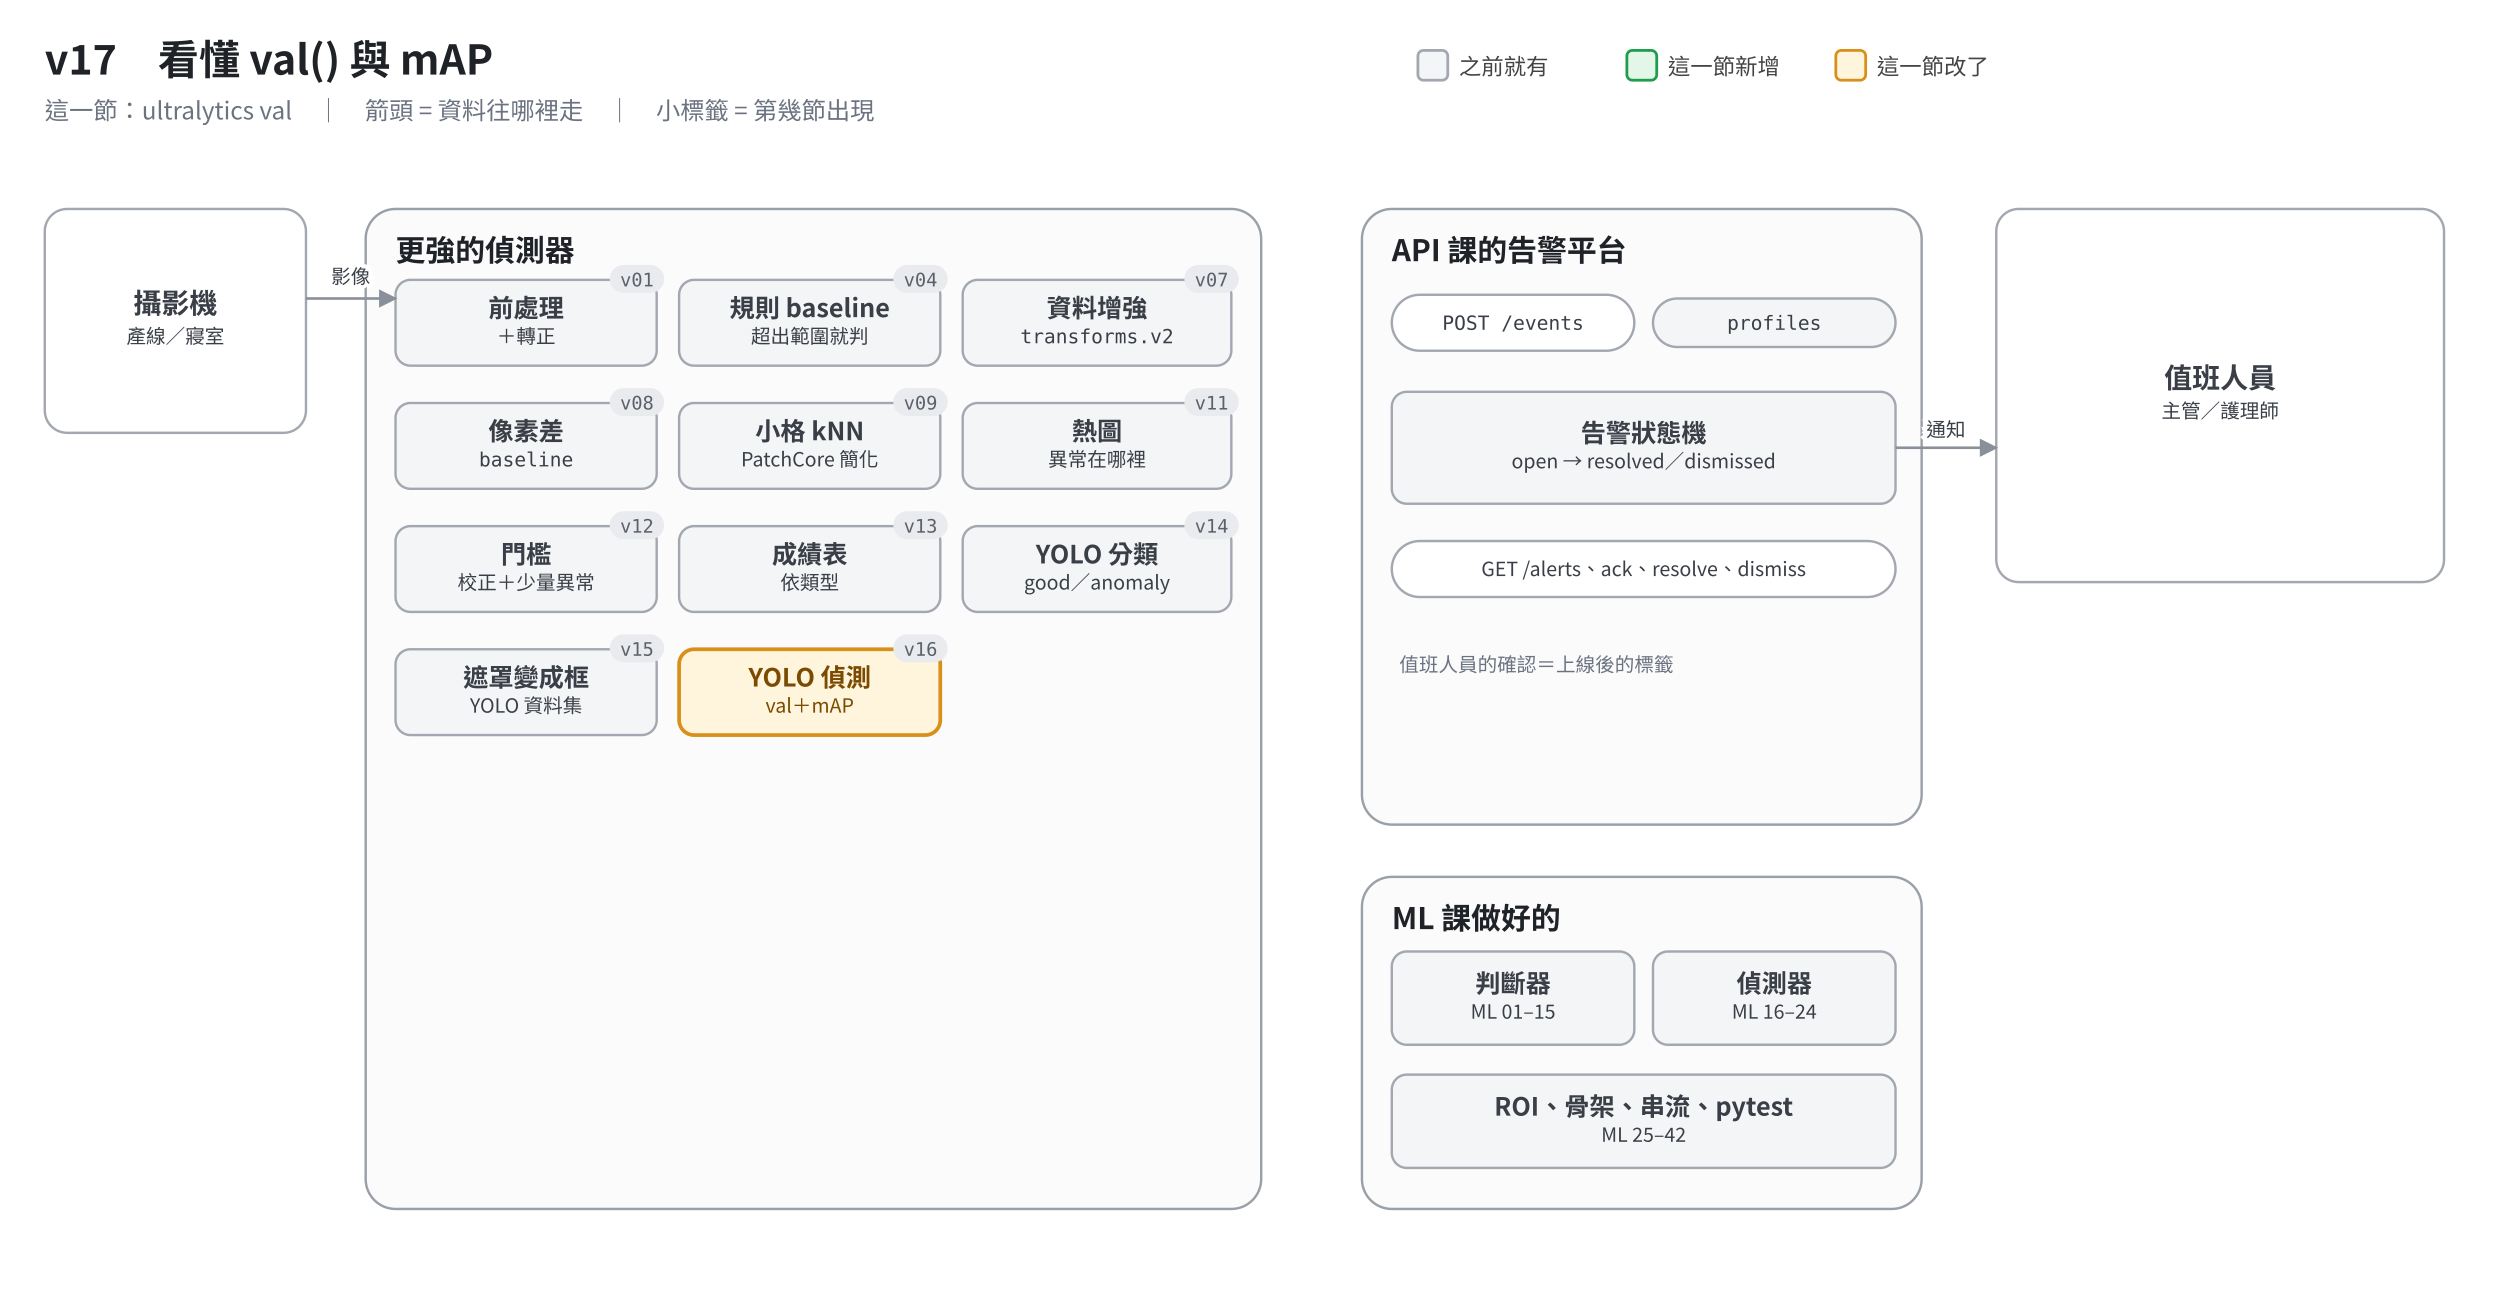
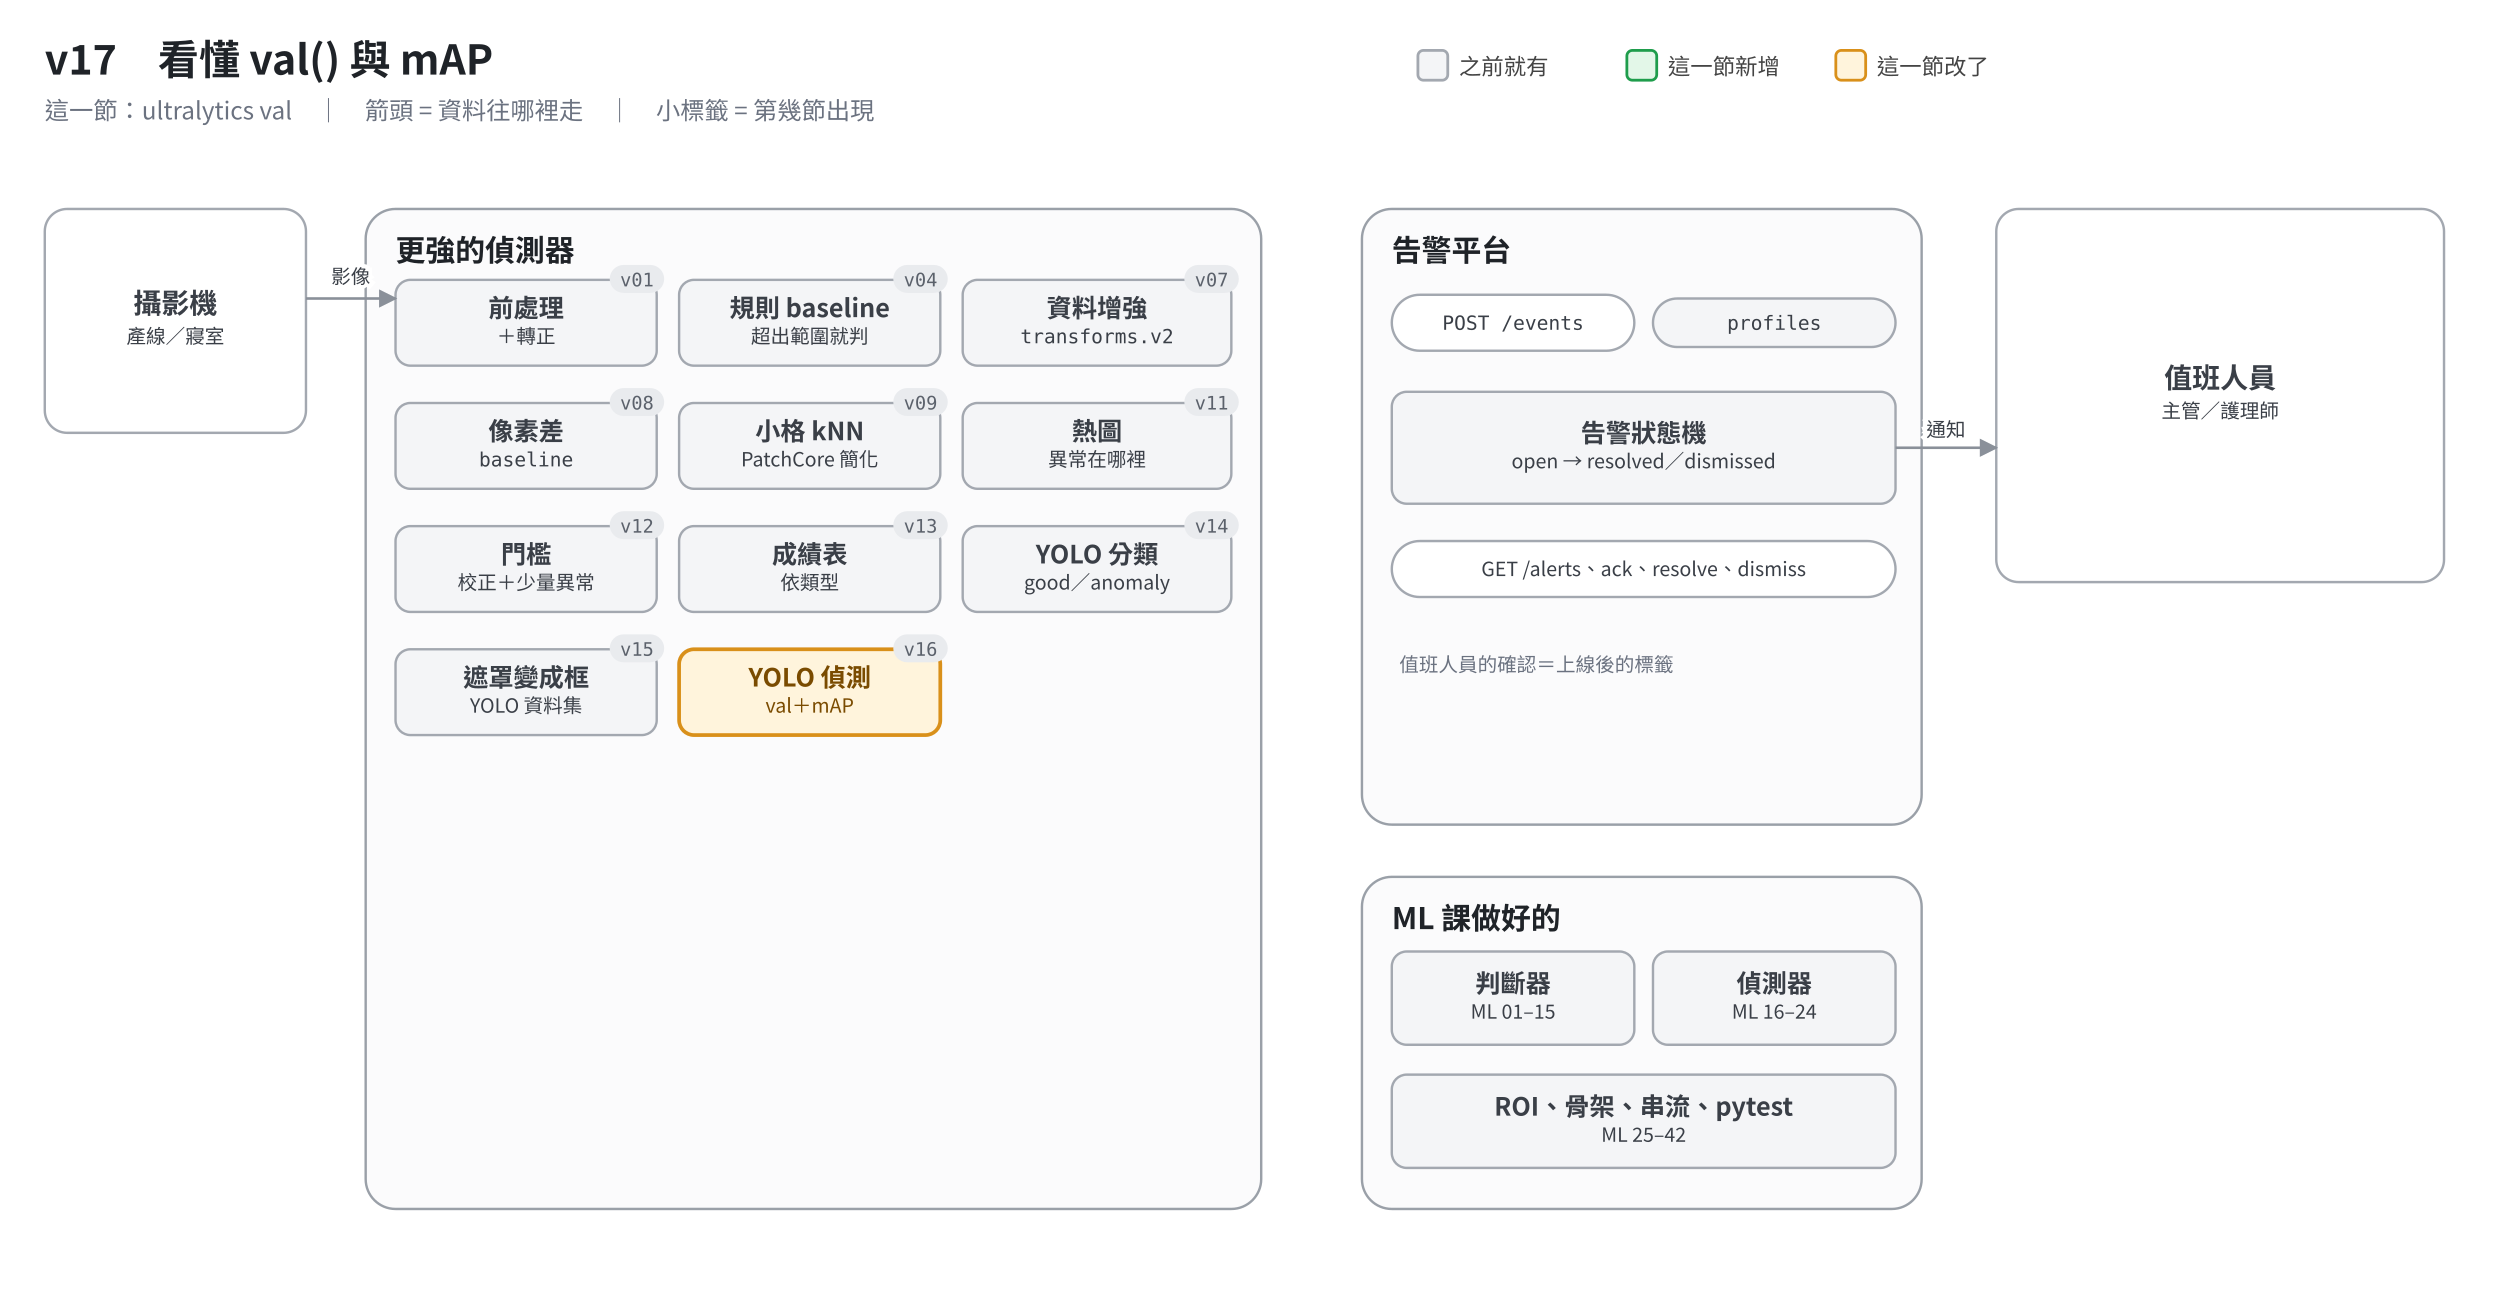
<svg xmlns="http://www.w3.org/2000/svg" viewBox="0 0 1340 700" width="1340" height="700">
  <defs>
    <marker id="arr-old" viewBox="0 0 10 10" refX="9" refY="5" markerWidth="7" markerHeight="7" orient="auto-start-reverse">
      <path d="M0,0 L10,5 L0,10 z" fill="#8a9099" />
    </marker>
    <marker id="arr-new" viewBox="0 0 10 10" refX="9" refY="5" markerWidth="7" markerHeight="7" orient="auto-start-reverse">
      <path d="M0,0 L10,5 L0,10 z" fill="#1f9d4c" />
    </marker>
    <marker id="arr-changed" viewBox="0 0 10 10" refX="9" refY="5" markerWidth="7" markerHeight="7" orient="auto-start-reverse">
      <path d="M0,0 L10,5 L0,10 z" fill="#d9901a" />
    </marker>
    <marker id="arr-error" viewBox="0 0 10 10" refX="9" refY="5" markerWidth="7" markerHeight="7" orient="auto-start-reverse">
      <path d="M0,0 L10,5 L0,10 z" fill="#d33a3a" />
    </marker>
  </defs>
  <rect width="1340" height="700" fill="#ffffff" />
  <text x="24" y="40" font-family="'PingFang TC','Noto Sans TC','Noto Sans CJK TC','Microsoft JhengHei',sans-serif" font-size="22" fill="#1f2328" font-weight="bold" text-anchor="start">v17　看懂 val() 與 mAP</text>
  <text x="24" y="64" font-family="'PingFang TC','Noto Sans TC','Noto Sans CJK TC','Microsoft JhengHei',sans-serif" font-size="13" fill="#6b7280" font-weight="normal" text-anchor="start">這一節：ultralytics val　｜　箭頭 = 資料往哪裡走　｜　小標籤 = 第幾節出現</text>
  <rect x="760" y="27" width="16" height="16" rx="3" fill="#f4f5f7" stroke="#a3a8b0" stroke-width="1.5" />
  <text x="782" y="40" font-family="'PingFang TC','Noto Sans TC','Noto Sans CJK TC','Microsoft JhengHei',sans-serif" font-size="12" fill="#444" font-weight="normal" text-anchor="start">之前就有</text>
  <rect x="872" y="27" width="16" height="16" rx="3" fill="#e3f7e8" stroke="#1f9d4c" stroke-width="1.5" />
  <text x="894" y="40" font-family="'PingFang TC','Noto Sans TC','Noto Sans CJK TC','Microsoft JhengHei',sans-serif" font-size="12" fill="#444" font-weight="normal" text-anchor="start">這一節新增</text>
  <rect x="984" y="27" width="16" height="16" rx="3" fill="#fff4dc" stroke="#d9901a" stroke-width="1.5" />
  <text x="1006" y="40" font-family="'PingFang TC','Noto Sans TC','Noto Sans CJK TC','Microsoft JhengHei',sans-serif" font-size="12" fill="#444" font-weight="normal" text-anchor="start">這一節改了</text>
  <rect x="196" y="112" width="480" height="536" rx="16" fill="#fbfbfc" stroke="#9aa0a8" stroke-width="1.3" />
  <text x="212" y="140" font-family="'PingFang TC','Noto Sans TC','Noto Sans CJK TC','Microsoft JhengHei',sans-serif" font-size="16" fill="#1f2328" font-weight="bold" text-anchor="start">更強的偵測器</text>
  <rect x="730" y="112" width="300" height="330" rx="16" fill="#fbfbfc" stroke="#9aa0a8" stroke-width="1.3" />
-   <text x="746" y="140" font-family="'PingFang TC','Noto Sans TC','Noto Sans CJK TC','Microsoft JhengHei',sans-serif" font-size="16" fill="#1f2328" font-weight="bold" text-anchor="start">API 課的告警平台</text>
+   <text x="746" y="140" font-family="'PingFang TC','Noto Sans TC','Noto Sans CJK TC','Microsoft JhengHei',sans-serif" font-size="16" fill="#1f2328" font-weight="bold" text-anchor="start">告警平台</text>
  <rect x="730" y="470" width="300" height="178" rx="16" fill="#fbfbfc" stroke="#9aa0a8" stroke-width="1.3" />
  <text x="746" y="498" font-family="'PingFang TC','Noto Sans TC','Noto Sans CJK TC','Microsoft JhengHei',sans-serif" font-size="16" fill="#1f2328" font-weight="bold" text-anchor="start">ML 課做好的</text>
  <rect x="24" y="112" width="140" height="120" rx="12" fill="#ffffff" stroke="#a3a8b0" stroke-width="1.3" />
  <text x="94" y="168" font-family="'PingFang TC','Noto Sans TC','Noto Sans CJK TC','Microsoft JhengHei',sans-serif" font-size="15" fill="#3a3f47" font-weight="bold" text-anchor="middle">攝影機</text>
  <text x="94" y="184" font-family="'PingFang TC','Noto Sans TC','Noto Sans CJK TC','Microsoft JhengHei',sans-serif" font-size="10.5" fill="#3a3f47" font-weight="normal" text-anchor="middle">產線／寢室</text>
  <rect x="1070" y="112" width="240" height="200" rx="12" fill="#ffffff" stroke="#a3a8b0" stroke-width="1.3" />
  <text x="1190" y="208" font-family="'PingFang TC','Noto Sans TC','Noto Sans CJK TC','Microsoft JhengHei',sans-serif" font-size="15" fill="#3a3f47" font-weight="bold" text-anchor="middle">值班人員</text>
  <text x="1190" y="224" font-family="'PingFang TC','Noto Sans TC','Noto Sans CJK TC','Microsoft JhengHei',sans-serif" font-size="10.5" fill="#3a3f47" font-weight="normal" text-anchor="middle">主管／護理師</text>
  <rect x="212" y="150" width="140" height="46" rx="8" fill="#f4f5f7" stroke="#a3a8b0" stroke-width="1.3" />
  <text x="282" y="170" font-family="'PingFang TC','Noto Sans TC','Noto Sans CJK TC','Microsoft JhengHei',sans-serif" font-size="13.5" fill="#3a3f47" font-weight="bold" text-anchor="middle">前處理</text>
  <text x="282" y="184" font-family="'PingFang TC','Noto Sans TC','Noto Sans CJK TC','Microsoft JhengHei',sans-serif" font-size="10.5" fill="#3a3f47" font-weight="normal" text-anchor="middle">＋轉正</text>
  <rect x="364" y="150" width="140" height="46" rx="8" fill="#f4f5f7" stroke="#a3a8b0" stroke-width="1.3" />
  <text x="434" y="170" font-family="'PingFang TC','Noto Sans TC','Noto Sans CJK TC','Microsoft JhengHei',sans-serif" font-size="13.5" fill="#3a3f47" font-weight="bold" text-anchor="middle">規則 baseline</text>
  <text x="434" y="184" font-family="'PingFang TC','Noto Sans TC','Noto Sans CJK TC','Microsoft JhengHei',sans-serif" font-size="10.5" fill="#3a3f47" font-weight="normal" text-anchor="middle">超出範圍就判</text>
  <rect x="516" y="150" width="144" height="46" rx="8" fill="#f4f5f7" stroke="#a3a8b0" stroke-width="1.3" />
  <text x="588" y="170" font-family="'PingFang TC','Noto Sans TC','Noto Sans CJK TC','Microsoft JhengHei',sans-serif" font-size="13.5" fill="#3a3f47" font-weight="bold" text-anchor="middle">資料增強</text>
  <text x="588" y="184" font-family="'SF Mono',Menlo,Consolas,'DejaVu Sans Mono',monospace" font-size="10.5" fill="#3a3f47" font-weight="normal" text-anchor="middle">transforms.v2</text>
  <rect x="212" y="216" width="140" height="46" rx="8" fill="#f4f5f7" stroke="#a3a8b0" stroke-width="1.3" />
  <text x="282" y="236" font-family="'PingFang TC','Noto Sans TC','Noto Sans CJK TC','Microsoft JhengHei',sans-serif" font-size="13.5" fill="#3a3f47" font-weight="bold" text-anchor="middle">像素差</text>
  <text x="282" y="250" font-family="'SF Mono',Menlo,Consolas,'DejaVu Sans Mono',monospace" font-size="10.5" fill="#3a3f47" font-weight="normal" text-anchor="middle">baseline</text>
  <rect x="364" y="216" width="140" height="46" rx="8" fill="#f4f5f7" stroke="#a3a8b0" stroke-width="1.3" />
  <text x="434" y="236" font-family="'PingFang TC','Noto Sans TC','Noto Sans CJK TC','Microsoft JhengHei',sans-serif" font-size="13.5" fill="#3a3f47" font-weight="bold" text-anchor="middle">小格 kNN</text>
  <text x="434" y="250" font-family="'PingFang TC','Noto Sans TC','Noto Sans CJK TC','Microsoft JhengHei',sans-serif" font-size="10.5" fill="#3a3f47" font-weight="normal" text-anchor="middle">PatchCore 簡化</text>
  <rect x="516" y="216" width="144" height="46" rx="8" fill="#f4f5f7" stroke="#a3a8b0" stroke-width="1.3" />
  <text x="588" y="236" font-family="'PingFang TC','Noto Sans TC','Noto Sans CJK TC','Microsoft JhengHei',sans-serif" font-size="13.5" fill="#3a3f47" font-weight="bold" text-anchor="middle">熱圖</text>
  <text x="588" y="250" font-family="'PingFang TC','Noto Sans TC','Noto Sans CJK TC','Microsoft JhengHei',sans-serif" font-size="10.5" fill="#3a3f47" font-weight="normal" text-anchor="middle">異常在哪裡</text>
  <rect x="212" y="282" width="140" height="46" rx="8" fill="#f4f5f7" stroke="#a3a8b0" stroke-width="1.3" />
  <text x="282" y="302" font-family="'PingFang TC','Noto Sans TC','Noto Sans CJK TC','Microsoft JhengHei',sans-serif" font-size="13.5" fill="#3a3f47" font-weight="bold" text-anchor="middle">門檻</text>
  <text x="282" y="316" font-family="'PingFang TC','Noto Sans TC','Noto Sans CJK TC','Microsoft JhengHei',sans-serif" font-size="10.5" fill="#3a3f47" font-weight="normal" text-anchor="middle">校正＋少量異常</text>
  <rect x="364" y="282" width="140" height="46" rx="8" fill="#f4f5f7" stroke="#a3a8b0" stroke-width="1.3" />
  <text x="434" y="302" font-family="'PingFang TC','Noto Sans TC','Noto Sans CJK TC','Microsoft JhengHei',sans-serif" font-size="13.5" fill="#3a3f47" font-weight="bold" text-anchor="middle">成績表</text>
  <text x="434" y="316" font-family="'PingFang TC','Noto Sans TC','Noto Sans CJK TC','Microsoft JhengHei',sans-serif" font-size="10.5" fill="#3a3f47" font-weight="normal" text-anchor="middle">依類型</text>
  <rect x="516" y="282" width="144" height="46" rx="8" fill="#f4f5f7" stroke="#a3a8b0" stroke-width="1.3" />
  <text x="588" y="302" font-family="'PingFang TC','Noto Sans TC','Noto Sans CJK TC','Microsoft JhengHei',sans-serif" font-size="13.5" fill="#3a3f47" font-weight="bold" text-anchor="middle">YOLO 分類</text>
  <text x="588" y="316" font-family="'PingFang TC','Noto Sans TC','Noto Sans CJK TC','Microsoft JhengHei',sans-serif" font-size="10.5" fill="#3a3f47" font-weight="normal" text-anchor="middle">good／anomaly</text>
  <rect x="212" y="348" width="140" height="46" rx="8" fill="#f4f5f7" stroke="#a3a8b0" stroke-width="1.3" />
  <text x="282" y="368" font-family="'PingFang TC','Noto Sans TC','Noto Sans CJK TC','Microsoft JhengHei',sans-serif" font-size="13.5" fill="#3a3f47" font-weight="bold" text-anchor="middle">遮罩變成框</text>
  <text x="282" y="382" font-family="'PingFang TC','Noto Sans TC','Noto Sans CJK TC','Microsoft JhengHei',sans-serif" font-size="10.5" fill="#3a3f47" font-weight="normal" text-anchor="middle">YOLO 資料集</text>
  <rect x="364" y="348" width="140" height="46" rx="8" fill="#fff4dc" stroke="#d9901a" stroke-width="2" />
  <text x="434" y="368" font-family="'PingFang TC','Noto Sans TC','Noto Sans CJK TC','Microsoft JhengHei',sans-serif" font-size="13.5" fill="#7a4b00" font-weight="bold" text-anchor="middle">YOLO 偵測</text>
  <text x="434" y="382" font-family="'PingFang TC','Noto Sans TC','Noto Sans CJK TC','Microsoft JhengHei',sans-serif" font-size="10.5" fill="#7a4b00" font-weight="normal" text-anchor="middle">val＋mAP</text>
  <rect x="746" y="158" width="130" height="30" rx="15" fill="#ffffff" stroke="#a3a8b0" stroke-width="1.3" />
  <text x="811" y="176.78" font-family="'SF Mono',Menlo,Consolas,'DejaVu Sans Mono',monospace" font-size="10.5" fill="#3a3f47" font-weight="normal" text-anchor="middle">POST /events</text>
  <rect x="886" y="160" width="130" height="26" rx="13" fill="#f4f5f7" stroke="#a3a8b0" stroke-width="1.3" />
  <text x="951" y="176.78" font-family="'SF Mono',Menlo,Consolas,'DejaVu Sans Mono',monospace" font-size="10.5" fill="#3a3f47" font-weight="normal" text-anchor="middle">profiles</text>
  <rect x="746" y="210" width="270" height="60" rx="8" fill="#f4f5f7" stroke="#a3a8b0" stroke-width="1.3" />
  <text x="881" y="237" font-family="'PingFang TC','Noto Sans TC','Noto Sans CJK TC','Microsoft JhengHei',sans-serif" font-size="13.5" fill="#3a3f47" font-weight="bold" text-anchor="middle">告警狀態機</text>
  <text x="881" y="251" font-family="'PingFang TC','Noto Sans TC','Noto Sans CJK TC','Microsoft JhengHei',sans-serif" font-size="10.5" fill="#3a3f47" font-weight="normal" text-anchor="middle">open → resolved／dismissed</text>
  <rect x="746" y="290" width="270" height="30" rx="15" fill="#ffffff" stroke="#a3a8b0" stroke-width="1.3" />
  <text x="881" y="308.78" font-family="'PingFang TC','Noto Sans TC','Noto Sans CJK TC','Microsoft JhengHei',sans-serif" font-size="10.5" fill="#3a3f47" font-weight="normal" text-anchor="middle">GET /alerts、ack、resolve、dismiss</text>
  <text x="750" y="360" font-family="'PingFang TC','Noto Sans TC','Noto Sans CJK TC','Microsoft JhengHei',sans-serif" font-size="10.5" fill="#6b7280" font-weight="normal" text-anchor="start">值班人員的確認＝上線後的標籤</text>
  <rect x="746" y="510" width="130" height="50" rx="8" fill="#f4f5f7" stroke="#a3a8b0" stroke-width="1.3" />
  <text x="811" y="532" font-family="'PingFang TC','Noto Sans TC','Noto Sans CJK TC','Microsoft JhengHei',sans-serif" font-size="13.5" fill="#3a3f47" font-weight="bold" text-anchor="middle">判斷器</text>
  <text x="811" y="546" font-family="'PingFang TC','Noto Sans TC','Noto Sans CJK TC','Microsoft JhengHei',sans-serif" font-size="10.5" fill="#3a3f47" font-weight="normal" text-anchor="middle">ML 01–15</text>
  <rect x="886" y="510" width="130" height="50" rx="8" fill="#f4f5f7" stroke="#a3a8b0" stroke-width="1.3" />
  <text x="951" y="532" font-family="'PingFang TC','Noto Sans TC','Noto Sans CJK TC','Microsoft JhengHei',sans-serif" font-size="13.5" fill="#3a3f47" font-weight="bold" text-anchor="middle">偵測器</text>
  <text x="951" y="546" font-family="'PingFang TC','Noto Sans TC','Noto Sans CJK TC','Microsoft JhengHei',sans-serif" font-size="10.5" fill="#3a3f47" font-weight="normal" text-anchor="middle">ML 16–24</text>
  <rect x="746" y="576" width="270" height="50" rx="8" fill="#f4f5f7" stroke="#a3a8b0" stroke-width="1.3" />
  <text x="881" y="598" font-family="'PingFang TC','Noto Sans TC','Noto Sans CJK TC','Microsoft JhengHei',sans-serif" font-size="13.5" fill="#3a3f47" font-weight="bold" text-anchor="middle">ROI、骨架、串流、pytest</text>
  <text x="881" y="612" font-family="'PingFang TC','Noto Sans TC','Noto Sans CJK TC','Microsoft JhengHei',sans-serif" font-size="10.5" fill="#3a3f47" font-weight="normal" text-anchor="middle">ML 25–42</text>
  <polyline points="164,160 212,160" fill="none" stroke="#8a9099" stroke-width="1.4" marker-end="url(#arr-old)" />
  <text x="188" y="152" font-family="'PingFang TC','Noto Sans TC','Noto Sans CJK TC','Microsoft JhengHei',sans-serif" font-size="10.5" fill="#3a3f47" text-anchor="middle" stroke="#fff" stroke-width="4" paint-order="stroke">影像</text>
  <polyline points="1016,240 1070,240" fill="none" stroke="#8a9099" stroke-width="1.4" marker-end="url(#arr-old)" />
  <text x="1043" y="234" font-family="'PingFang TC','Noto Sans TC','Noto Sans CJK TC','Microsoft JhengHei',sans-serif" font-size="10.5" fill="#3a3f47" text-anchor="middle" stroke="#fff" stroke-width="4" paint-order="stroke">通知</text>
  <rect x="326.8" y="142" width="29.2" height="15" rx="7.5" fill="#e9ebee" />
  <text x="341.4" y="153.5" font-family="'SF Mono',Menlo,Consolas,'DejaVu Sans Mono',monospace" font-size="10" fill="#5b616b" font-weight="normal" text-anchor="middle">v01</text>
  <rect x="478.8" y="142" width="29.2" height="15" rx="7.5" fill="#e9ebee" />
  <text x="493.4" y="153.5" font-family="'SF Mono',Menlo,Consolas,'DejaVu Sans Mono',monospace" font-size="10" fill="#5b616b" font-weight="normal" text-anchor="middle">v04</text>
  <rect x="634.8" y="142" width="29.2" height="15" rx="7.5" fill="#e9ebee" />
  <text x="649.4" y="153.5" font-family="'SF Mono',Menlo,Consolas,'DejaVu Sans Mono',monospace" font-size="10" fill="#5b616b" font-weight="normal" text-anchor="middle">v07</text>
  <rect x="326.8" y="208" width="29.2" height="15" rx="7.5" fill="#e9ebee" />
  <text x="341.4" y="219.5" font-family="'SF Mono',Menlo,Consolas,'DejaVu Sans Mono',monospace" font-size="10" fill="#5b616b" font-weight="normal" text-anchor="middle">v08</text>
  <rect x="478.8" y="208" width="29.2" height="15" rx="7.5" fill="#e9ebee" />
  <text x="493.4" y="219.5" font-family="'SF Mono',Menlo,Consolas,'DejaVu Sans Mono',monospace" font-size="10" fill="#5b616b" font-weight="normal" text-anchor="middle">v09</text>
  <rect x="634.8" y="208" width="29.2" height="15" rx="7.5" fill="#e9ebee" />
  <text x="649.4" y="219.5" font-family="'SF Mono',Menlo,Consolas,'DejaVu Sans Mono',monospace" font-size="10" fill="#5b616b" font-weight="normal" text-anchor="middle">v11</text>
  <rect x="326.8" y="274" width="29.2" height="15" rx="7.5" fill="#e9ebee" />
  <text x="341.4" y="285.5" font-family="'SF Mono',Menlo,Consolas,'DejaVu Sans Mono',monospace" font-size="10" fill="#5b616b" font-weight="normal" text-anchor="middle">v12</text>
  <rect x="478.8" y="274" width="29.2" height="15" rx="7.5" fill="#e9ebee" />
  <text x="493.4" y="285.5" font-family="'SF Mono',Menlo,Consolas,'DejaVu Sans Mono',monospace" font-size="10" fill="#5b616b" font-weight="normal" text-anchor="middle">v13</text>
  <rect x="634.8" y="274" width="29.2" height="15" rx="7.5" fill="#e9ebee" />
  <text x="649.4" y="285.5" font-family="'SF Mono',Menlo,Consolas,'DejaVu Sans Mono',monospace" font-size="10" fill="#5b616b" font-weight="normal" text-anchor="middle">v14</text>
  <rect x="326.8" y="340" width="29.2" height="15" rx="7.5" fill="#e9ebee" />
  <text x="341.4" y="351.5" font-family="'SF Mono',Menlo,Consolas,'DejaVu Sans Mono',monospace" font-size="10" fill="#5b616b" font-weight="normal" text-anchor="middle">v15</text>
  <rect x="478.8" y="340" width="29.2" height="15" rx="7.5" fill="#e9ebee" />
  <text x="493.4" y="351.5" font-family="'SF Mono',Menlo,Consolas,'DejaVu Sans Mono',monospace" font-size="10" fill="#5b616b" font-weight="normal" text-anchor="middle">v16</text>
</svg>
